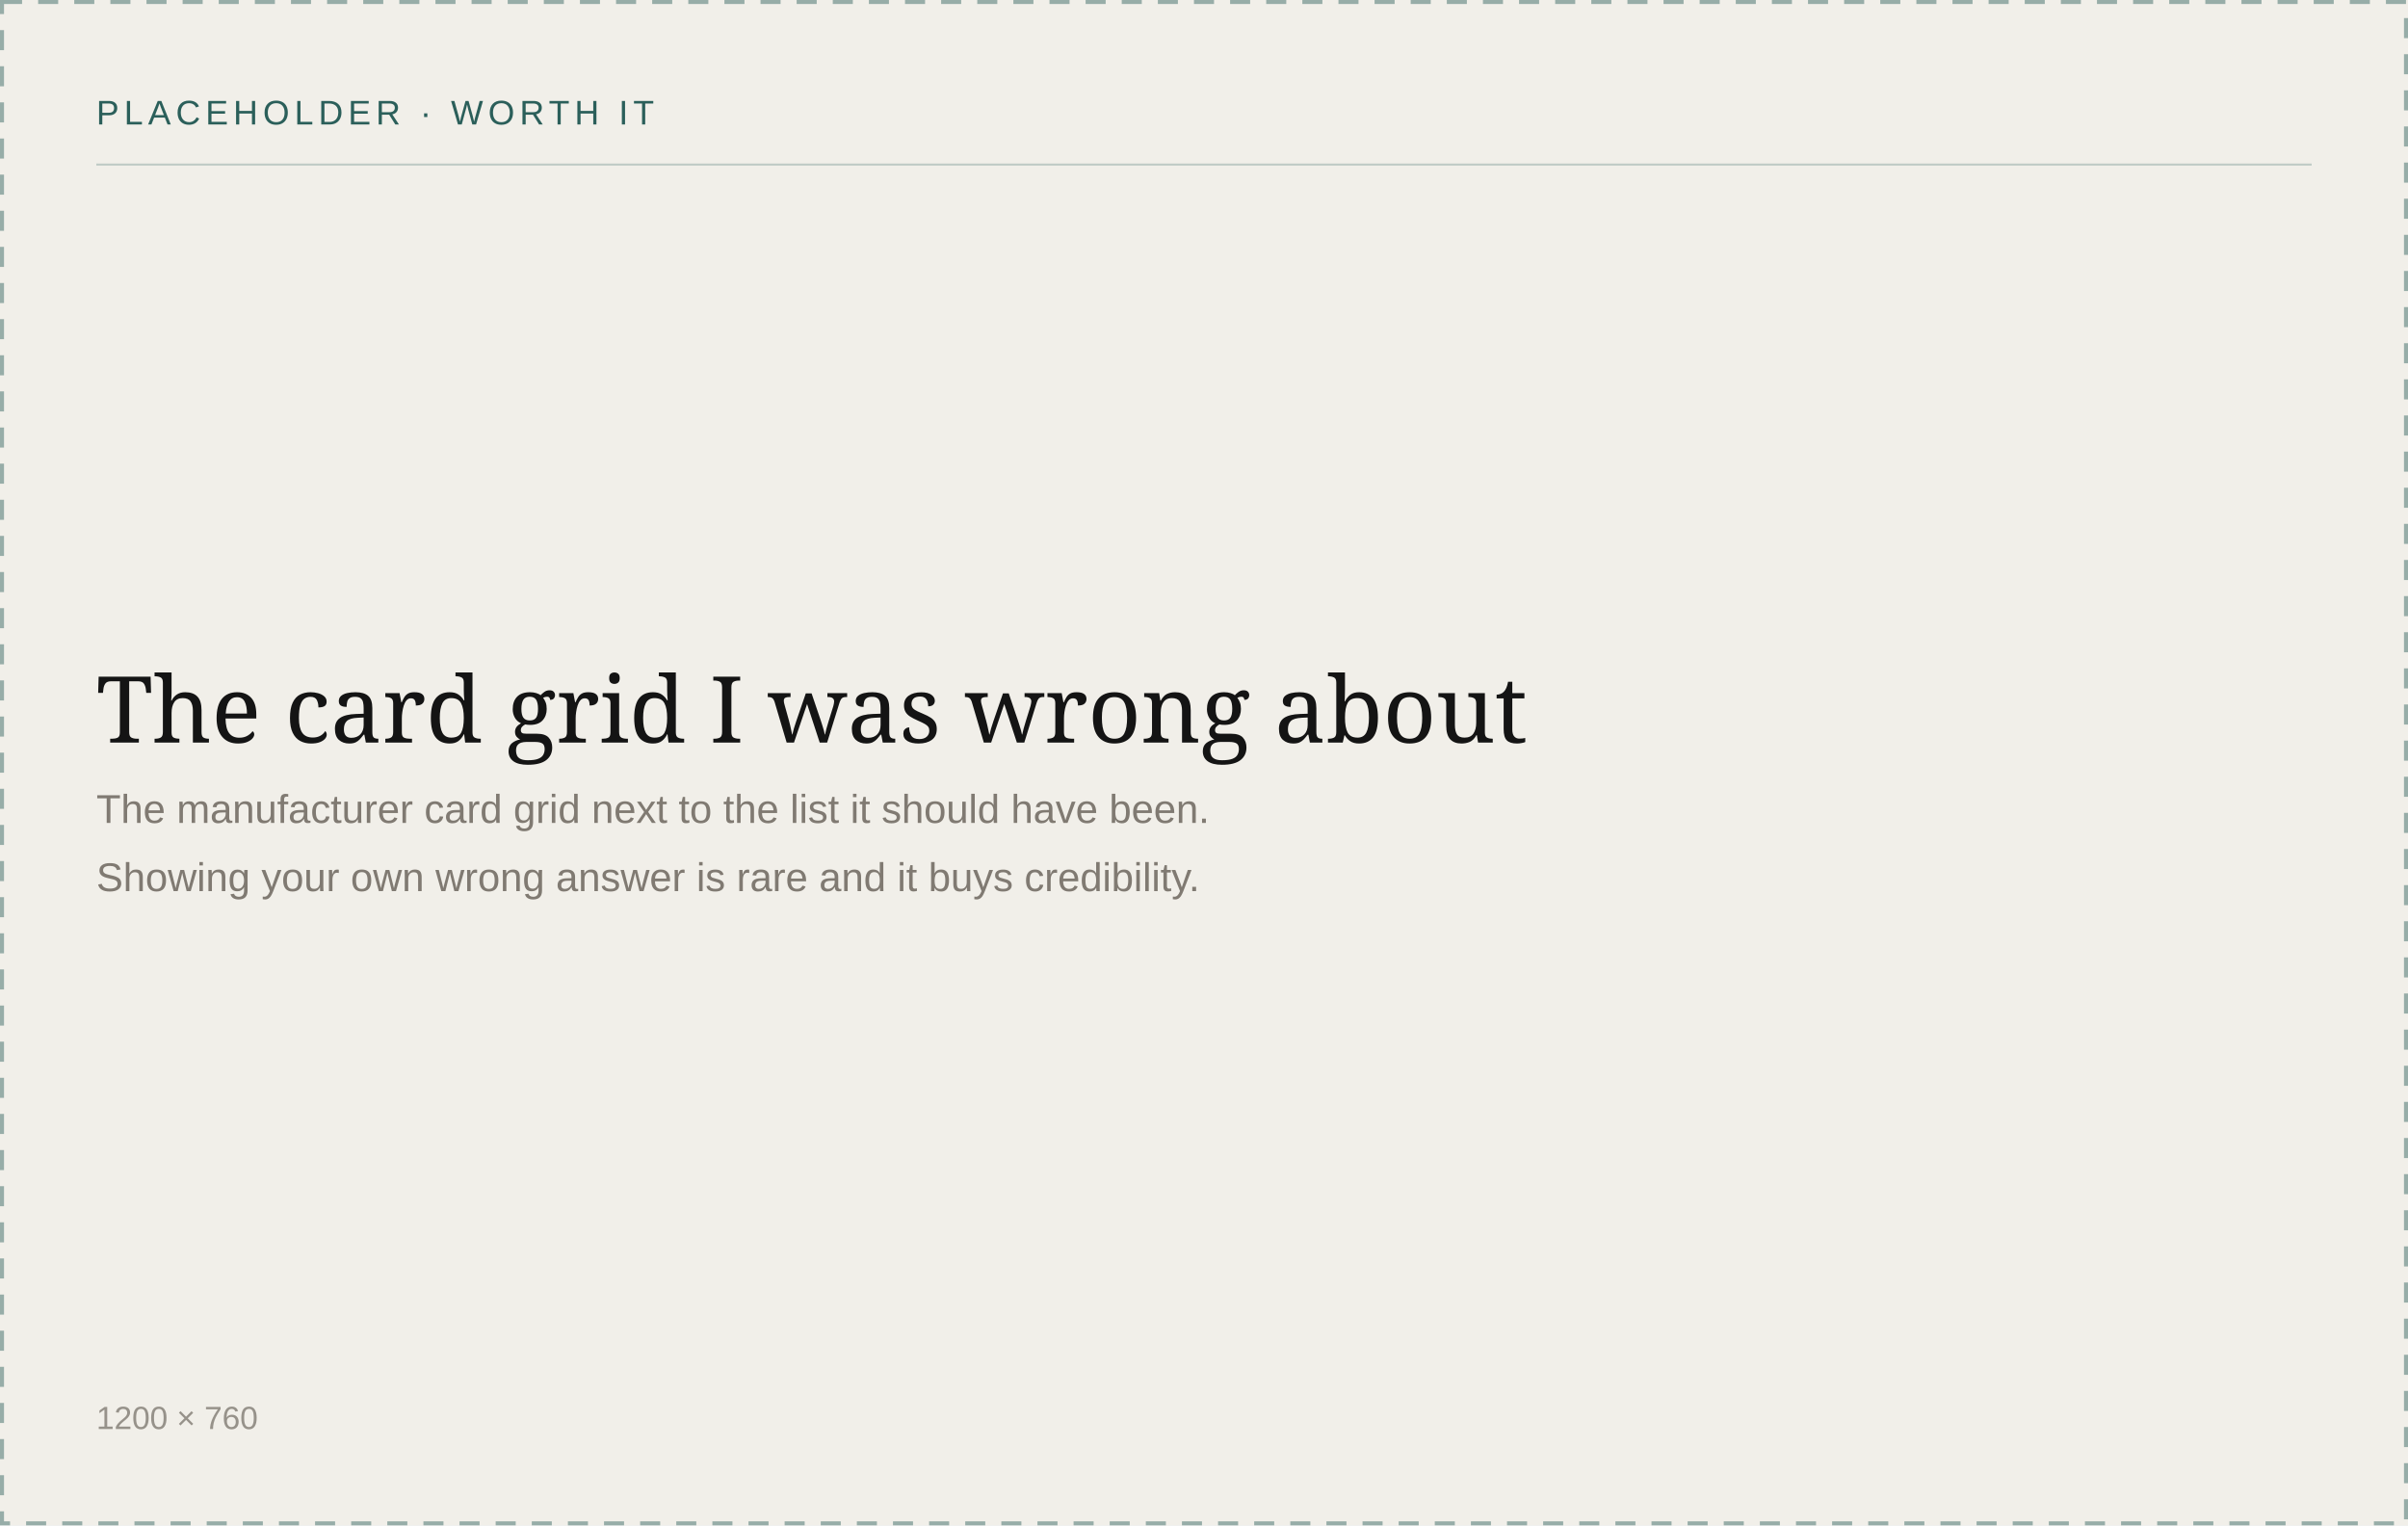
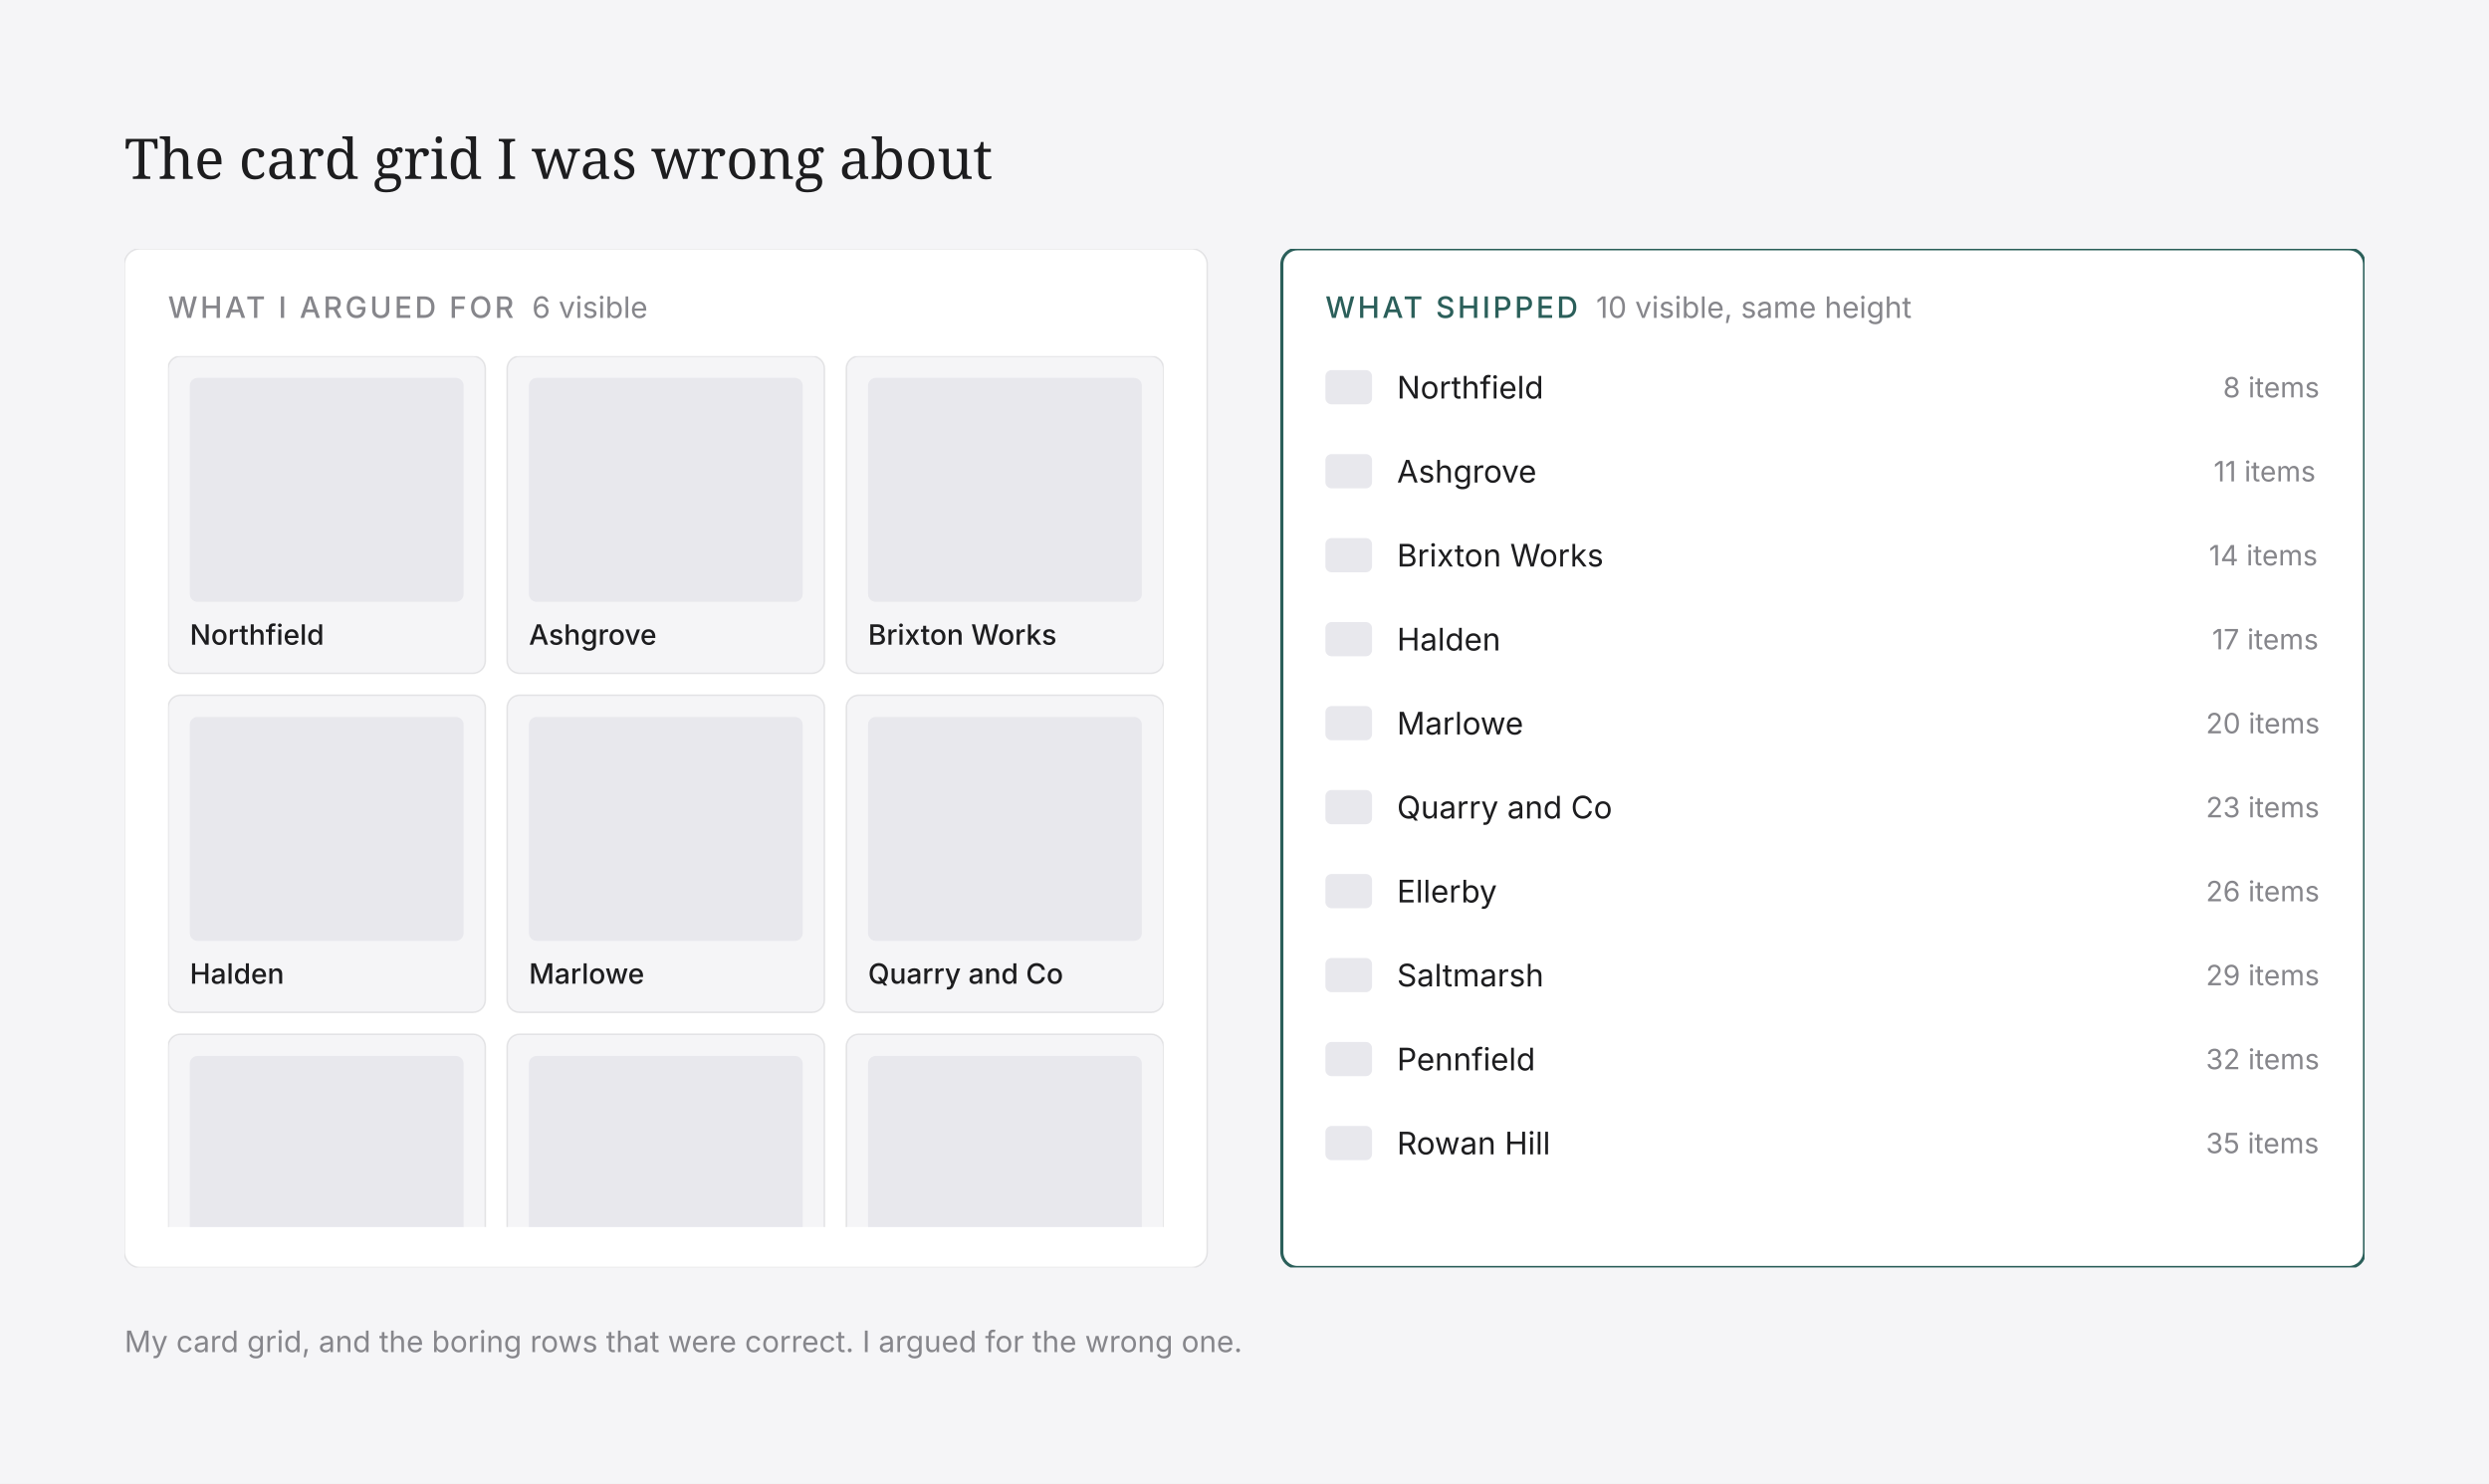
- <svg xmlns="http://www.w3.org/2000/svg" viewBox="0 0 1200 760" width="1200" height="760">
-   <rect width="1200" height="760" fill="#F1EFE9" />
-   <rect x="1" y="1" width="1198" height="758" fill="none" stroke="#2B5F5A" stroke-opacity=".45" stroke-width="2" stroke-dasharray="10 8" />
-   <text x="48" y="62" font-family="Helvetica Neue, Arial, sans-serif" font-size="17" letter-spacing="2.5" fill="#2B5F5A">PLACEHOLDER · WORTH IT</text>
-   <line x1="48" y1="82" x2="1152" y2="82" stroke="#2B5F5A" stroke-opacity=".25" stroke-width="1" />
-   <text x="48" y="370.0" font-family="Georgia, serif" font-size="46" fill="#141414">The card grid I was wrong about</text>
-   <text x="48" y="410.0" font-family="Helvetica Neue, Arial, sans-serif" font-size="20" fill="#807A72">The manufacturer card grid next to the list it should have been.</text>
-   <text x="48" y="444.0" font-family="Helvetica Neue, Arial, sans-serif" font-size="20" fill="#807A72">Showing your own wrong answer is rare and it buys credibility.</text>
-   <text x="48" y="712" font-family="Helvetica Neue, Arial, sans-serif" font-size="16" fill="#807A72" opacity=".8">1200 × 760</text>
+ <svg xmlns="http://www.w3.org/2000/svg" width="1600" height="954" viewBox="0 0 1600 954" fill="none">
+   <rect width="1600" height="954" fill="#F5F5F7" />
+   <text fill="#1D1D1F" font-family="Fraunces, Georgia, serif" font-size="36">
+     <tspan x="80" y="115.014">The card grid I was wrong about</tspan>
+   </text>
+   <g clip-path="url(#c0)">
+     <path d="M80 170C80 164.477 84.477 160 90 160H766C771.523 160 776 164.477 776 170V805C776 810.523 771.523 815 766 815H90C84.477 815 80 810.523 80 805V170Z" fill="white" />
+     <path d="M80 170C80 164.477 84.477 160 90 160H766C771.523 160 776 164.477 776 170V805C776 810.523 771.523 815 766 815H90C84.477 815 80 810.523 80 805V170Z" stroke="#1D1D1F" stroke-opacity="0.1" />
+     <text fill="#86868B" font-family="Inter Tight, Inter, system-ui, sans-serif" font-size="19" font-weight="500" letter-spacing="1.7px">
+       <tspan x="108" y="204.409">WHAT I ARGUED FOR</tspan>
+     </text>
+     <text fill="#86868B" font-family="Inter Tight, Inter, system-ui, sans-serif" font-size="19">
+       <tspan x="342" y="204.409">6 visible</tspan>
+     </text>
+     <g clip-path="url(#c2)">
+       <rect x="108" y="229" width="204" height="204" rx="8" fill="#F5F5F7" />
+       <rect x="108" y="229" width="204" height="204" rx="8" stroke="#1D1D1F" stroke-opacity="0.1" />
+       <rect x="122" y="243" width="176" height="144" rx="5" fill="#E8E8ED" />
+       <text fill="#1D1D1F" font-family="Inter Tight, Inter, system-ui, sans-serif" font-size="18" font-weight="500">
+         <tspan x="122" y="414.545">Northfield</tspan>
+       </text>
+       <rect x="326" y="229" width="204" height="204" rx="8" fill="#F5F5F7" />
+       <rect x="326" y="229" width="204" height="204" rx="8" stroke="#1D1D1F" stroke-opacity="0.1" />
+       <rect x="340" y="243" width="176" height="144" rx="5" fill="#E8E8ED" />
+       <text fill="#1D1D1F" font-family="Inter Tight, Inter, system-ui, sans-serif" font-size="18" font-weight="500">
+         <tspan x="340" y="414.545">Ashgrove</tspan>
+       </text>
+       <rect x="544" y="229" width="204" height="204" rx="8" fill="#F5F5F7" />
+       <rect x="544" y="229" width="204" height="204" rx="8" stroke="#1D1D1F" stroke-opacity="0.1" />
+       <rect x="558" y="243" width="176" height="144" rx="5" fill="#E8E8ED" />
+       <text fill="#1D1D1F" font-family="Inter Tight, Inter, system-ui, sans-serif" font-size="18" font-weight="500">
+         <tspan x="558" y="414.545">Brixton Works</tspan>
+       </text>
+       <rect x="108" y="447" width="204" height="204" rx="8" fill="#F5F5F7" />
+       <rect x="108" y="447" width="204" height="204" rx="8" stroke="#1D1D1F" stroke-opacity="0.1" />
+       <rect x="122" y="461" width="176" height="144" rx="5" fill="#E8E8ED" />
+       <text fill="#1D1D1F" font-family="Inter Tight, Inter, system-ui, sans-serif" font-size="18" font-weight="500">
+         <tspan x="122" y="632.545">Halden</tspan>
+       </text>
+       <rect x="326" y="447" width="204" height="204" rx="8" fill="#F5F5F7" />
+       <rect x="326" y="447" width="204" height="204" rx="8" stroke="#1D1D1F" stroke-opacity="0.1" />
+       <rect x="340" y="461" width="176" height="144" rx="5" fill="#E8E8ED" />
+       <text fill="#1D1D1F" font-family="Inter Tight, Inter, system-ui, sans-serif" font-size="18" font-weight="500">
+         <tspan x="340" y="632.545">Marlowe</tspan>
+       </text>
+       <rect x="544" y="447" width="204" height="204" rx="8" fill="#F5F5F7" />
+       <rect x="544" y="447" width="204" height="204" rx="8" stroke="#1D1D1F" stroke-opacity="0.1" />
+       <rect x="558" y="461" width="176" height="144" rx="5" fill="#E8E8ED" />
+       <text fill="#1D1D1F" font-family="Inter Tight, Inter, system-ui, sans-serif" font-size="18" font-weight="500">
+         <tspan x="558" y="632.545">Quarry and Co</tspan>
+       </text>
+       <rect x="108" y="665" width="204" height="204" rx="8" fill="#F5F5F7" />
+       <rect x="108" y="665" width="204" height="204" rx="8" stroke="#1D1D1F" stroke-opacity="0.1" />
+       <rect x="122" y="679" width="176" height="144" rx="5" fill="#E8E8ED" />
+       <rect x="326" y="665" width="204" height="204" rx="8" fill="#F5F5F7" />
+       <rect x="326" y="665" width="204" height="204" rx="8" stroke="#1D1D1F" stroke-opacity="0.1" />
+       <rect x="340" y="679" width="176" height="144" rx="5" fill="#E8E8ED" />
+       <rect x="544" y="665" width="204" height="204" rx="8" fill="#F5F5F7" />
+       <rect x="544" y="665" width="204" height="204" rx="8" stroke="#1D1D1F" stroke-opacity="0.1" />
+       <rect x="558" y="679" width="176" height="144" rx="5" fill="#E8E8ED" />
+     </g>
+     <path d="M824 170C824 164.477 828.477 160 834 160H1510C1515.52 160 1520 164.477 1520 170V805C1520 810.523 1515.52 815 1510 815H834C828.477 815 824 810.523 824 805V170Z" fill="white" />
+     <path d="M824 170C824 164.477 828.477 160 834 160H1510C1515.52 160 1520 164.477 1520 170V805C1520 810.523 1515.52 815 1510 815H834C828.477 815 824 810.523 824 805V170Z" stroke="#2B5F5A" stroke-width="2" />
+     <text fill="#2B5F5A" font-family="Inter Tight, Inter, system-ui, sans-serif" font-size="19" font-weight="500" letter-spacing="1.7px">
+       <tspan x="852" y="204.409">WHAT SHIPPED</tspan>
+     </text>
+     <text fill="#86868B" font-family="Inter Tight, Inter, system-ui, sans-serif" font-size="19">
+       <tspan x="1026" y="204.409">10 visible, same height</tspan>
+     </text>
+     <rect x="852" y="238" width="30" height="22" rx="4" fill="#E8E8ED" />
+     <text fill="#1D1D1F" font-family="Inter Tight, Inter, system-ui, sans-serif" font-size="20">
+       <tspan x="898" y="256.273">Northfield</tspan>
+     </text>
+     <text fill="#86868B" font-family="Inter Tight, Inter, system-ui, sans-serif" font-size="18">
+       <tspan x="1429" y="255.545">8 items</tspan>
+     </text>
+     <rect x="852" y="292" width="30" height="22" rx="4" fill="#E8E8ED" />
+     <text fill="#1D1D1F" font-family="Inter Tight, Inter, system-ui, sans-serif" font-size="20">
+       <tspan x="898" y="310.273">Ashgrove</tspan>
+     </text>
+     <text fill="#86868B" font-family="Inter Tight, Inter, system-ui, sans-serif" font-size="18">
+       <tspan x="1423" y="309.545">11 items</tspan>
+     </text>
+     <rect x="852" y="346" width="30" height="22" rx="4" fill="#E8E8ED" />
+     <text fill="#1D1D1F" font-family="Inter Tight, Inter, system-ui, sans-serif" font-size="20">
+       <tspan x="898" y="364.273">Brixton Works</tspan>
+     </text>
+     <text fill="#86868B" font-family="Inter Tight, Inter, system-ui, sans-serif" font-size="18">
+       <tspan x="1420" y="363.545">14 items</tspan>
+     </text>
+     <rect x="852" y="400" width="30" height="22" rx="4" fill="#E8E8ED" />
+     <text fill="#1D1D1F" font-family="Inter Tight, Inter, system-ui, sans-serif" font-size="20">
+       <tspan x="898" y="418.273">Halden</tspan>
+     </text>
+     <text fill="#86868B" font-family="Inter Tight, Inter, system-ui, sans-serif" font-size="18">
+       <tspan x="1422" y="417.545">17 items</tspan>
+     </text>
+     <rect x="852" y="454" width="30" height="22" rx="4" fill="#E8E8ED" />
+     <text fill="#1D1D1F" font-family="Inter Tight, Inter, system-ui, sans-serif" font-size="20">
+       <tspan x="898" y="472.273">Marlowe</tspan>
+     </text>
+     <text fill="#86868B" font-family="Inter Tight, Inter, system-ui, sans-serif" font-size="18">
+       <tspan x="1418" y="471.545">20 items</tspan>
+     </text>
+     <rect x="852" y="508" width="30" height="22" rx="4" fill="#E8E8ED" />
+     <text fill="#1D1D1F" font-family="Inter Tight, Inter, system-ui, sans-serif" font-size="20">
+       <tspan x="898" y="526.273">Quarry and Co</tspan>
+     </text>
+     <text fill="#86868B" font-family="Inter Tight, Inter, system-ui, sans-serif" font-size="18">
+       <tspan x="1418" y="525.545">23 items</tspan>
+     </text>
+     <rect x="852" y="562" width="30" height="22" rx="4" fill="#E8E8ED" />
+     <text fill="#1D1D1F" font-family="Inter Tight, Inter, system-ui, sans-serif" font-size="20">
+       <tspan x="898" y="580.273">Ellerby</tspan>
+     </text>
+     <text fill="#86868B" font-family="Inter Tight, Inter, system-ui, sans-serif" font-size="18">
+       <tspan x="1418" y="579.545">26 items</tspan>
+     </text>
+     <rect x="852" y="616" width="30" height="22" rx="4" fill="#E8E8ED" />
+     <text fill="#1D1D1F" font-family="Inter Tight, Inter, system-ui, sans-serif" font-size="20">
+       <tspan x="898" y="634.273">Saltmarsh</tspan>
+     </text>
+     <text fill="#86868B" font-family="Inter Tight, Inter, system-ui, sans-serif" font-size="18">
+       <tspan x="1418" y="633.545">29 items</tspan>
+     </text>
+     <rect x="852" y="670" width="30" height="22" rx="4" fill="#E8E8ED" />
+     <text fill="#1D1D1F" font-family="Inter Tight, Inter, system-ui, sans-serif" font-size="20">
+       <tspan x="898" y="688.273">Pennfield</tspan>
+     </text>
+     <text fill="#86868B" font-family="Inter Tight, Inter, system-ui, sans-serif" font-size="18">
+       <tspan x="1418" y="687.545">32 items</tspan>
+     </text>
+     <rect x="852" y="724" width="30" height="22" rx="4" fill="#E8E8ED" />
+     <text fill="#1D1D1F" font-family="Inter Tight, Inter, system-ui, sans-serif" font-size="20">
+       <tspan x="898" y="742.273">Rowan Hill</tspan>
+     </text>
+     <text fill="#86868B" font-family="Inter Tight, Inter, system-ui, sans-serif" font-size="18">
+       <tspan x="1418" y="741.545">35 items</tspan>
+     </text>
+   </g>
+   <text fill="#86868B" font-family="Inter Tight, Inter, system-ui, sans-serif" font-size="19">
+     <tspan x="80" y="869.409">My card grid, and the boring rows that were correct. I argued for the wrong one.</tspan>
+   </text>
+   <defs>
+     <clipPath id="c0">
+       <rect width="1440" height="655" fill="white" transform="translate(80 160)" />
+     </clipPath>
+     <clipPath id="c2">
+       <rect width="640" height="560" fill="white" transform="translate(108 229)" />
+     </clipPath>
+   </defs>
</svg>
